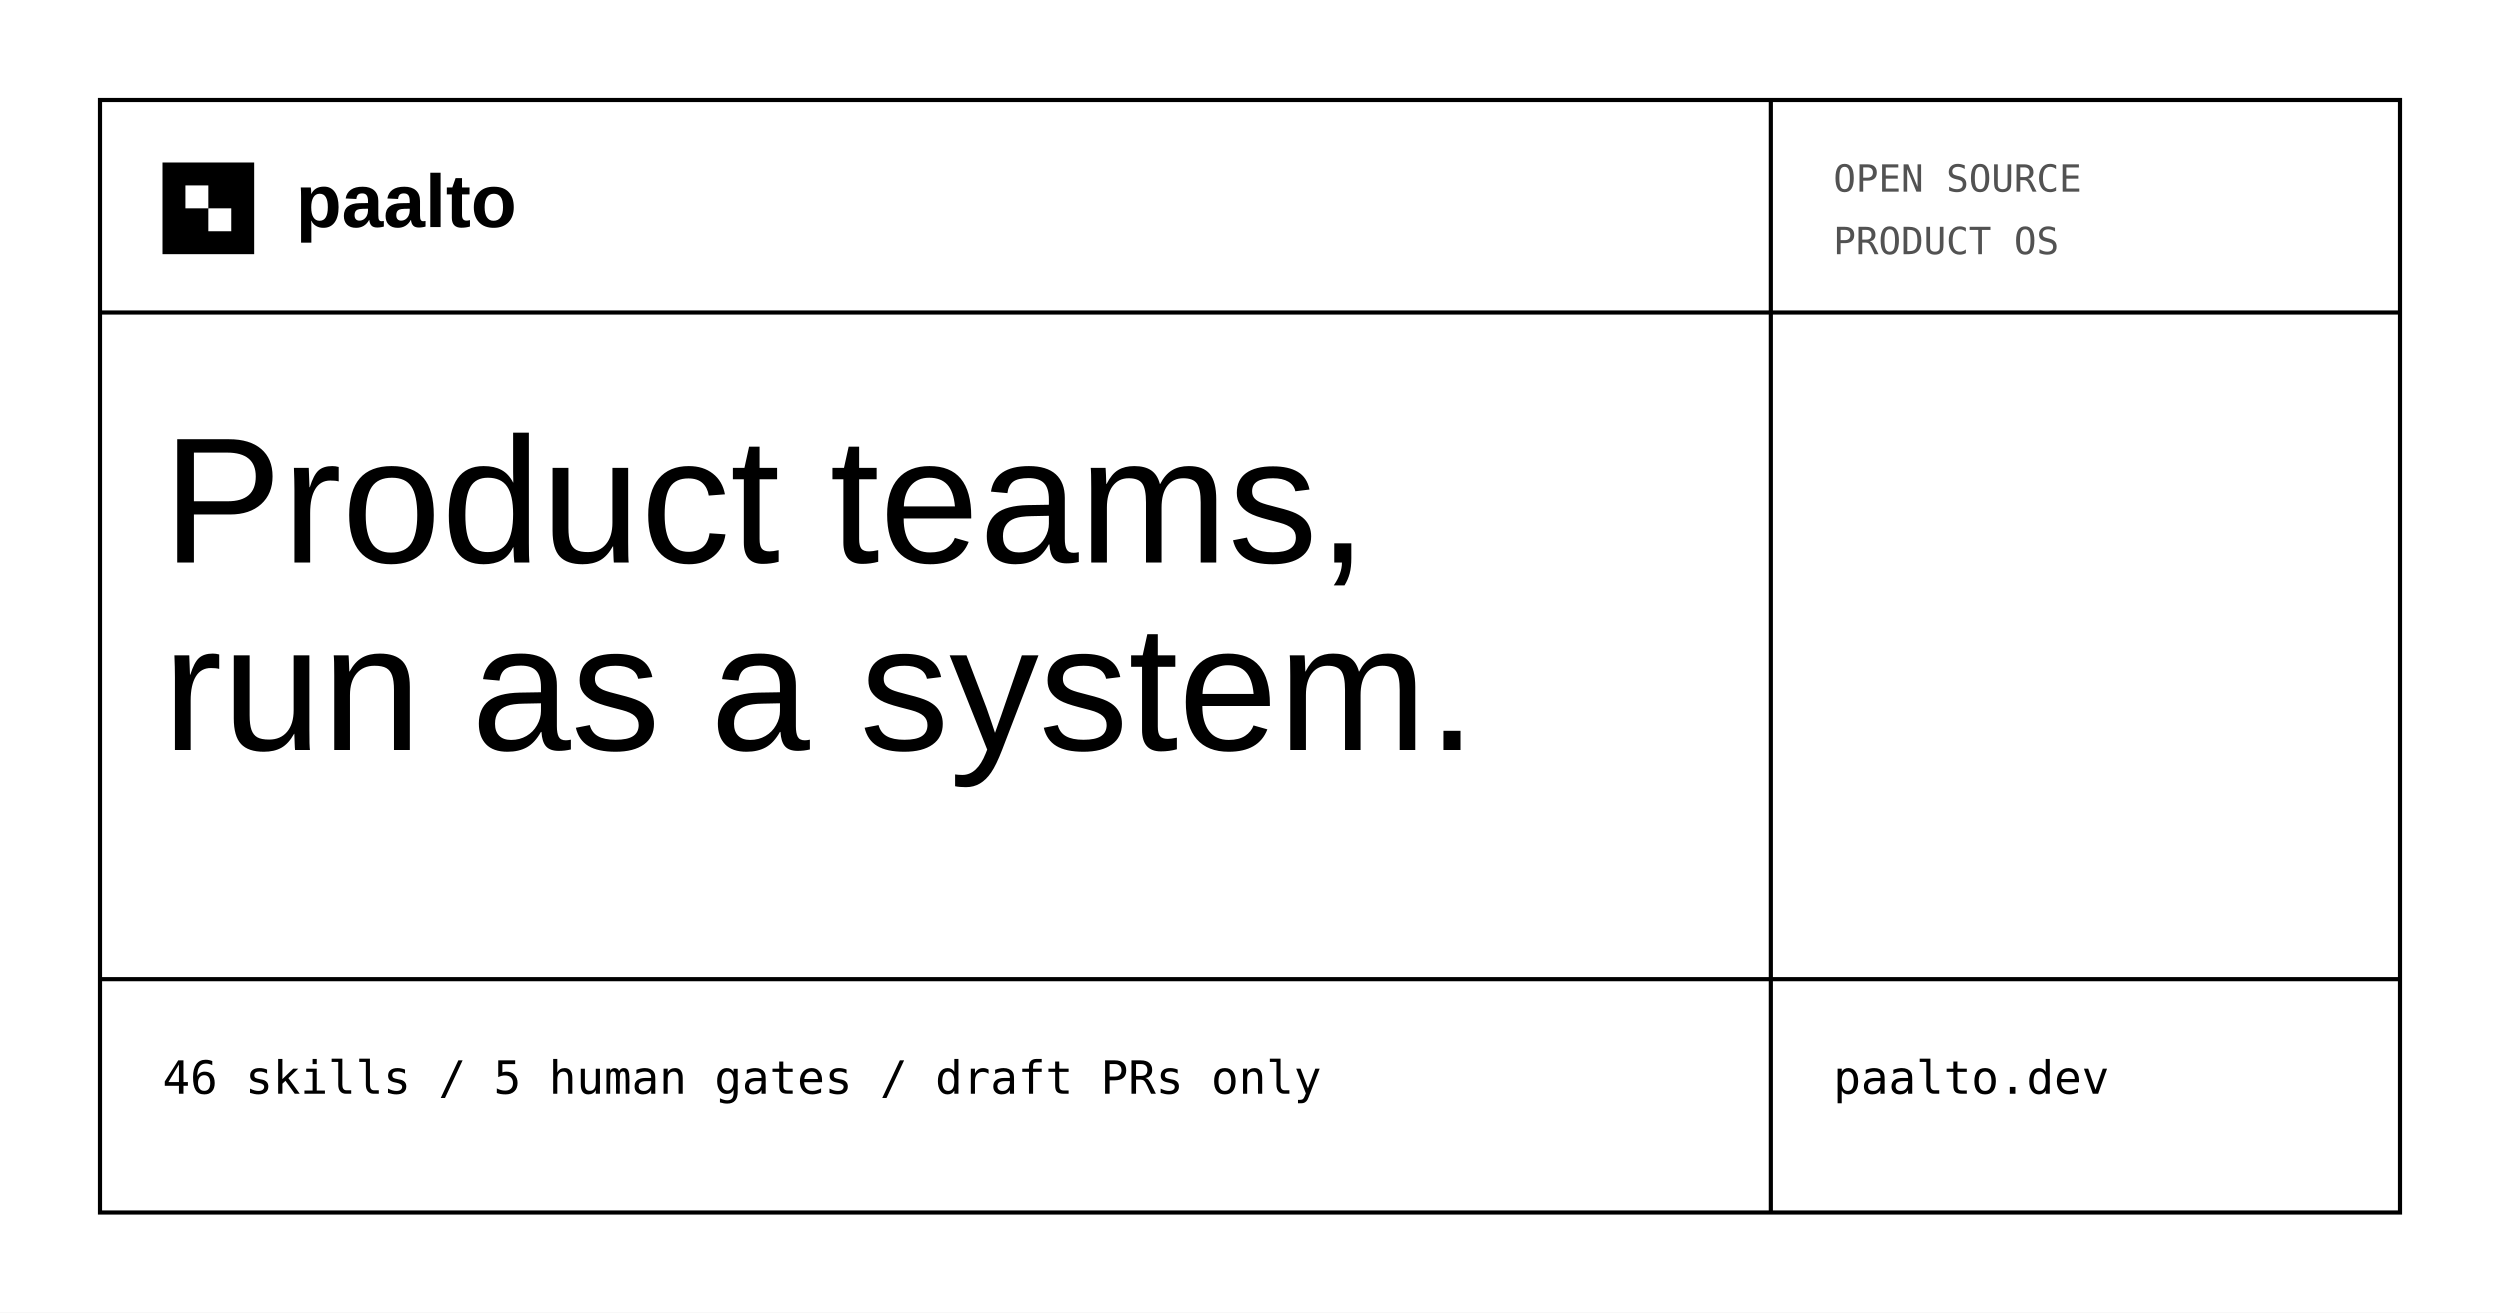
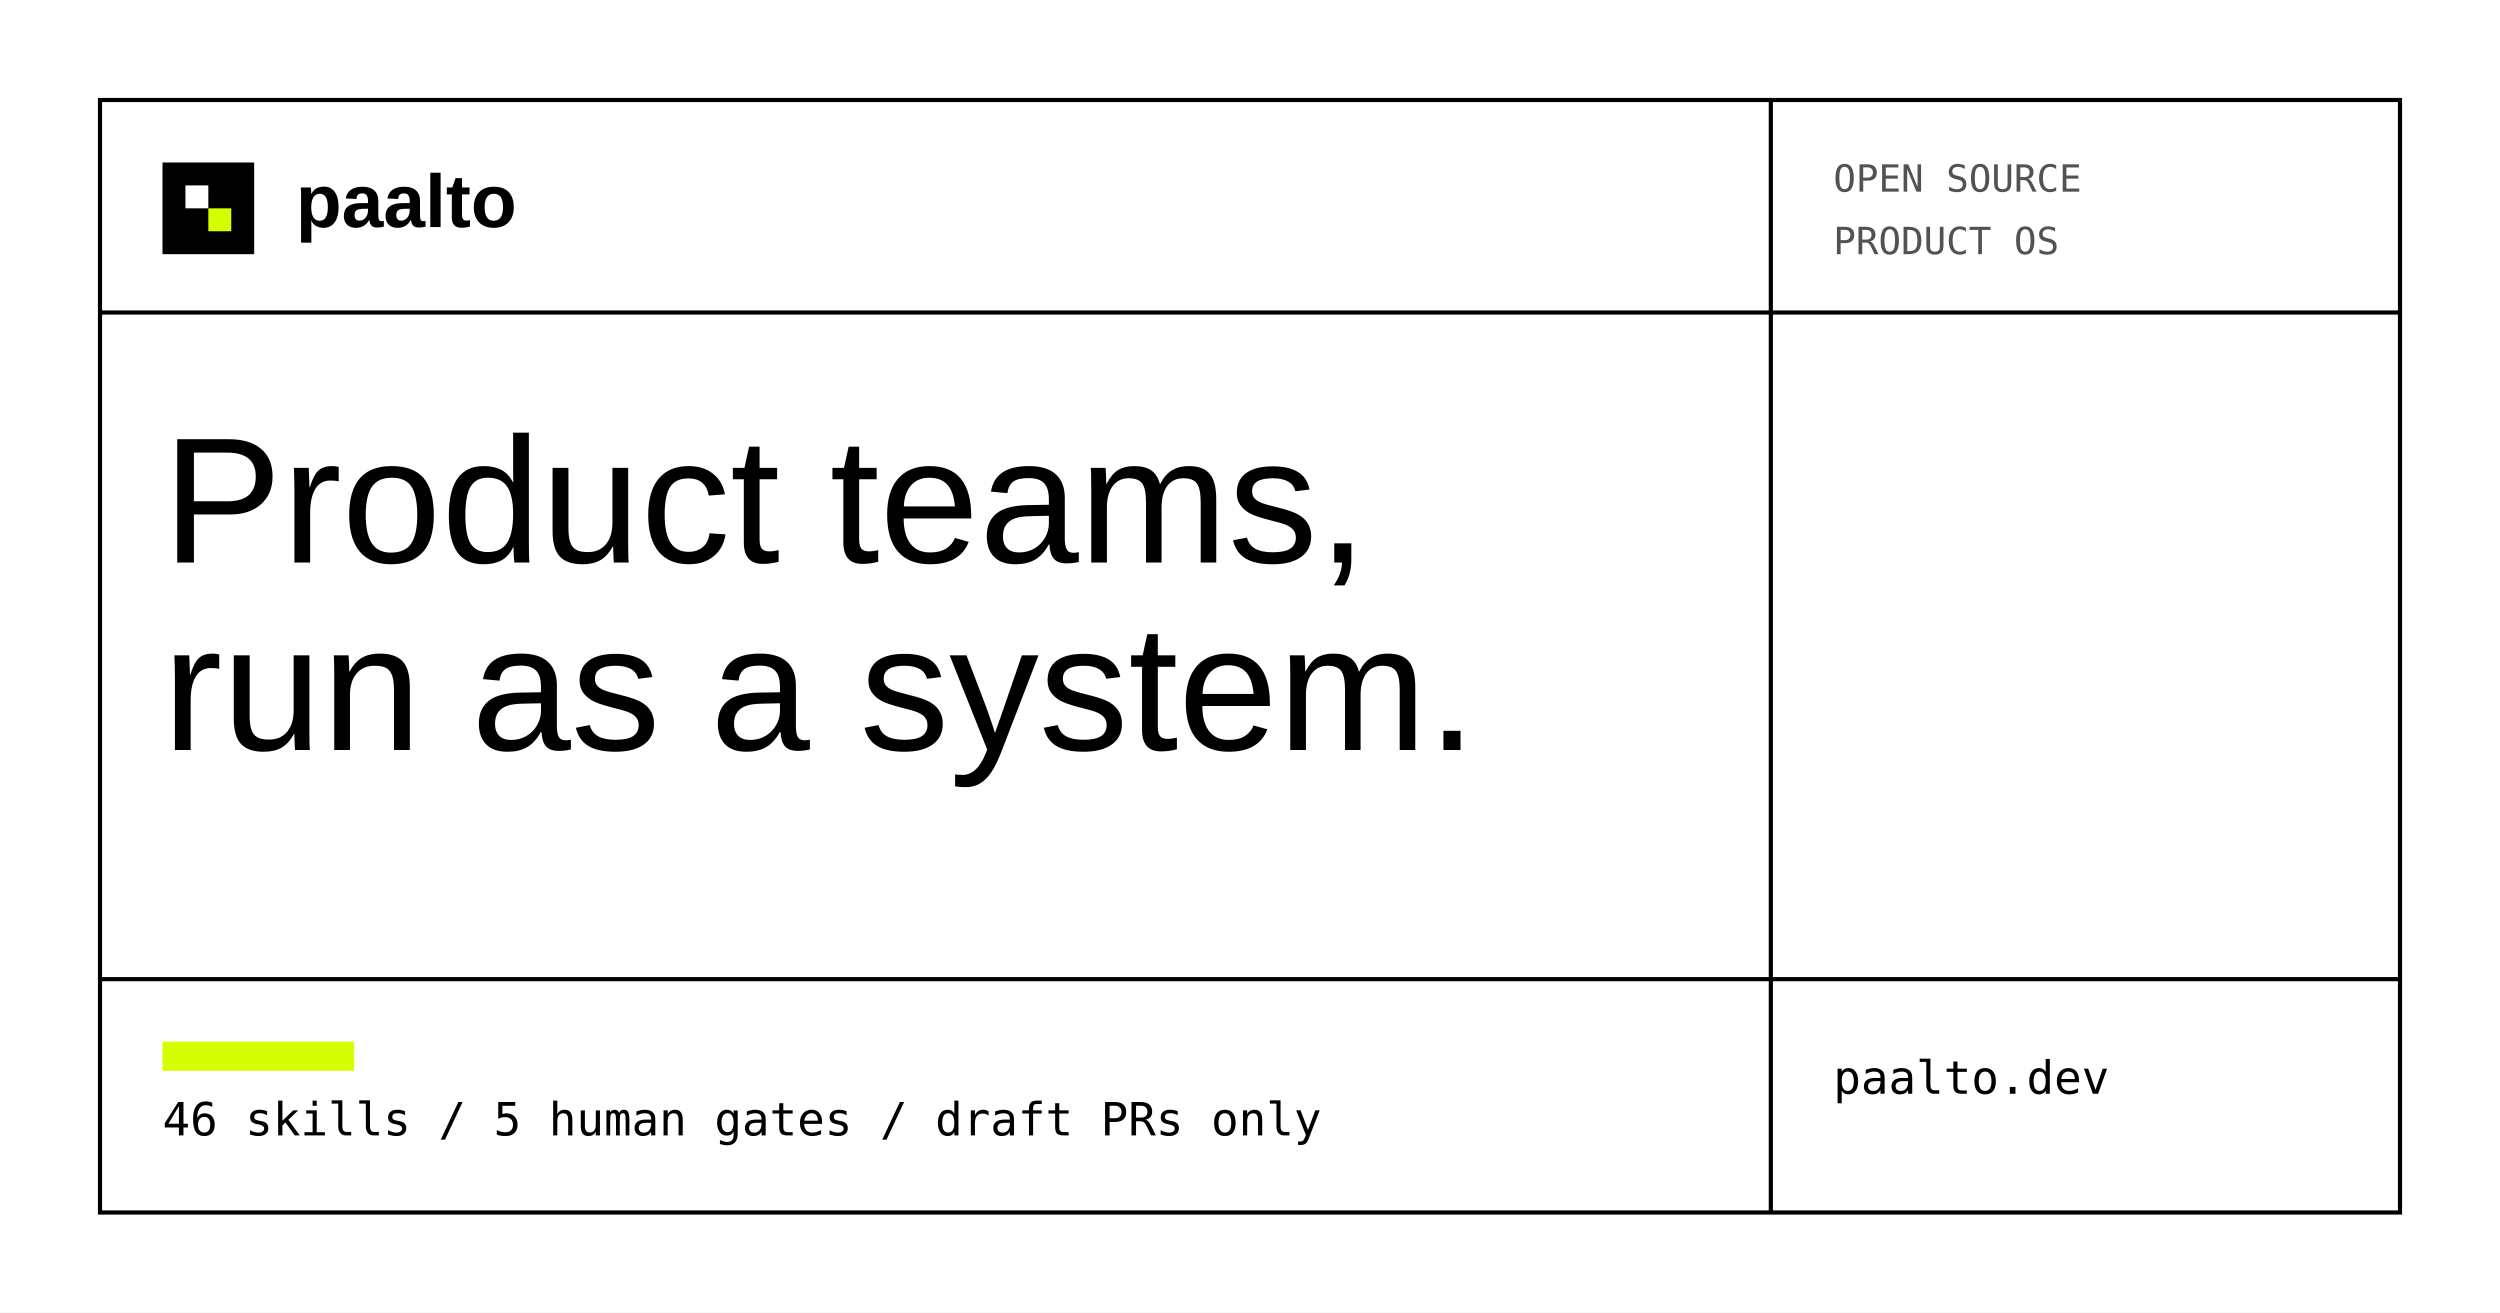
<svg xmlns="http://www.w3.org/2000/svg" viewBox="0 0 1200 630">
  <rect width="1200" height="630" fill="#fff" />
  <g fill="none" stroke="#000" stroke-width="2">
    <rect x="48" y="48" width="1104" height="534" />
    <line x1="48" y1="150" x2="1152" y2="150" />
    <line x1="850" y1="48" x2="850" y2="582" />
    <line x1="48" y1="470" x2="1152" y2="470" />
  </g>
  <g transform="translate(78 78)">
    <rect width="44" height="44" fill="#000" />
    <rect x="11" y="11" width="11" height="11" fill="#fff" />
-     <rect x="22" y="22" width="11" height="11" fill="#fff" />
+     <rect x="22" y="22" width="11" height="11" fill="#d4ff00" />
  </g>
  <text x="142" y="109" font-family="IBM Plex Sans, Arial, sans-serif" font-size="36" font-weight="600" fill="#000">paalto</text>
  <text x="880" y="92" font-family="IBM Plex Mono, monospace" font-size="18" fill="#525252">OPEN SOURCE</text>
  <text x="880" y="122" font-family="IBM Plex Mono, monospace" font-size="18" fill="#525252">PRODUCT OS</text>
  <text x="78" y="270" font-family="IBM Plex Sans, Arial, sans-serif" font-size="86" font-weight="500" fill="#000">Product teams,</text>
  <text x="78" y="360" font-family="IBM Plex Sans, Arial, sans-serif" font-size="86" font-weight="500" fill="#000">run as a system.</text>
-   <text x="78" y="525" font-family="IBM Plex Mono, monospace" font-size="22" fill="#000">46 skills / 5 human gates / draft PRs only</text>
+   <rect x="78" y="500" width="92" height="14" fill="#d4ff00" />
+   <text x="78" y="545" font-family="IBM Plex Mono, monospace" font-size="22" fill="#000">46 skills / 5 human gates / draft PRs only</text>
  <text x="880" y="525" font-family="IBM Plex Mono, monospace" font-size="22" fill="#000">paalto.dev</text>
</svg>
